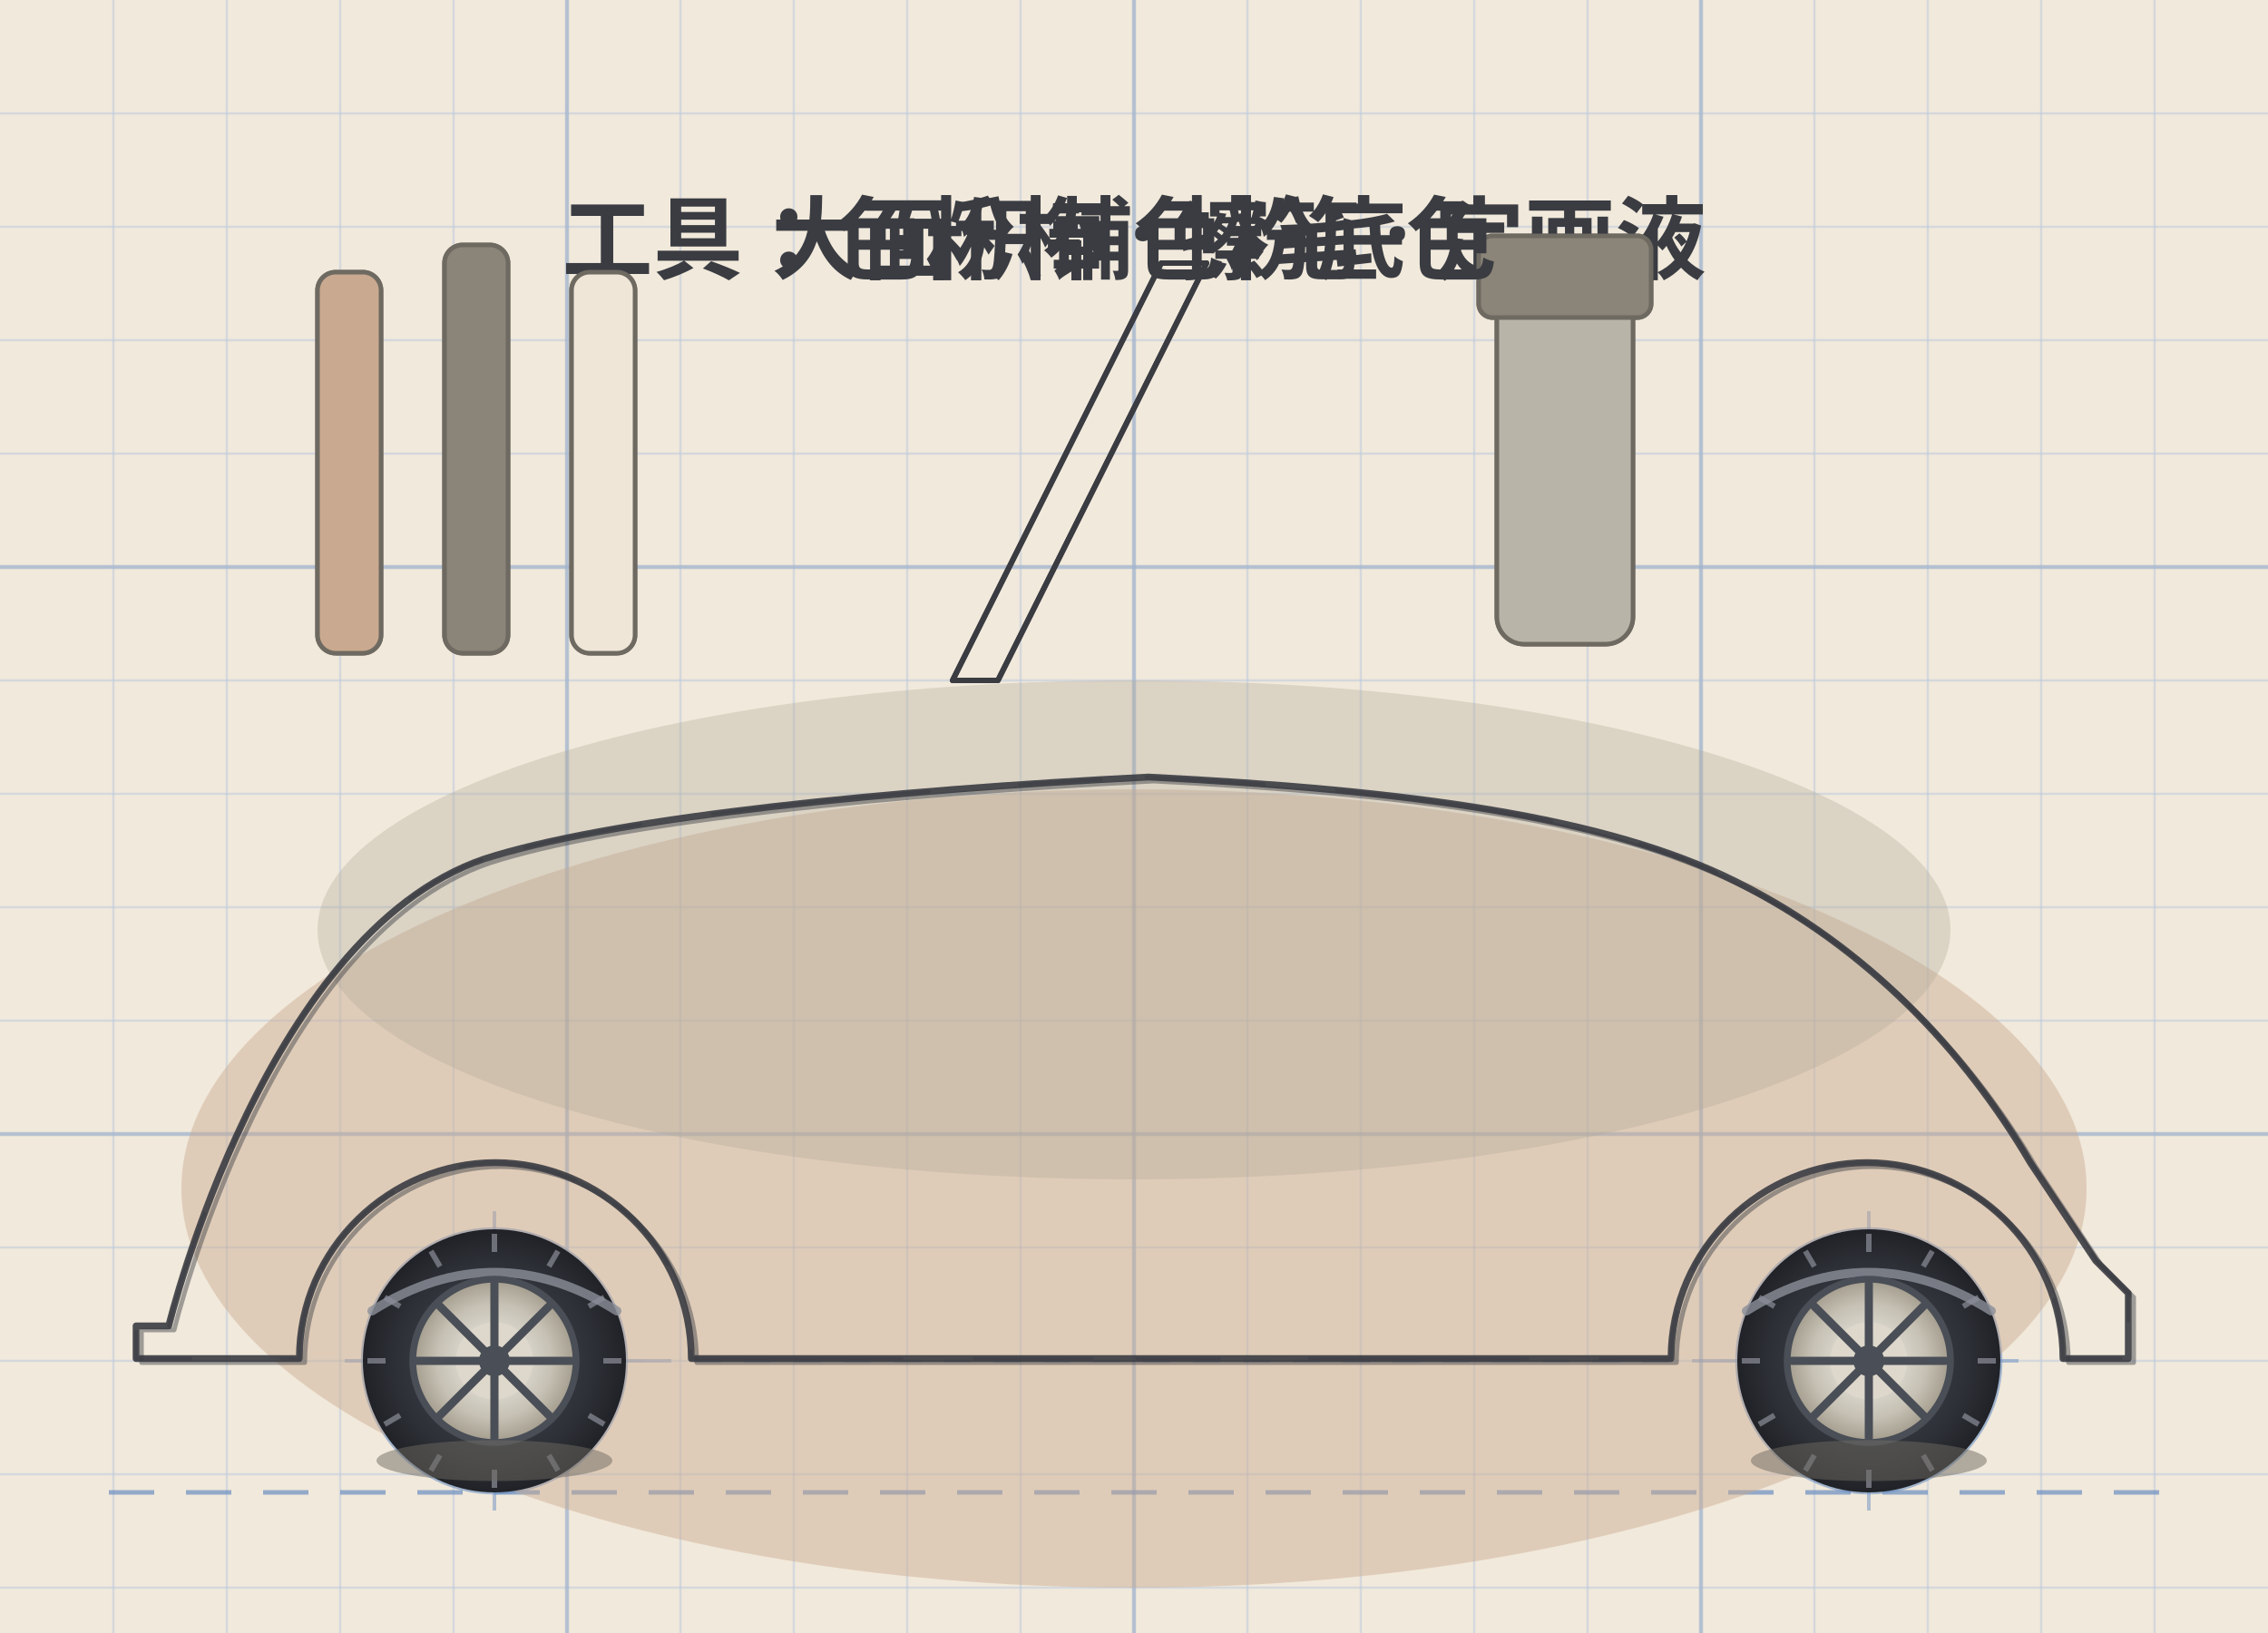
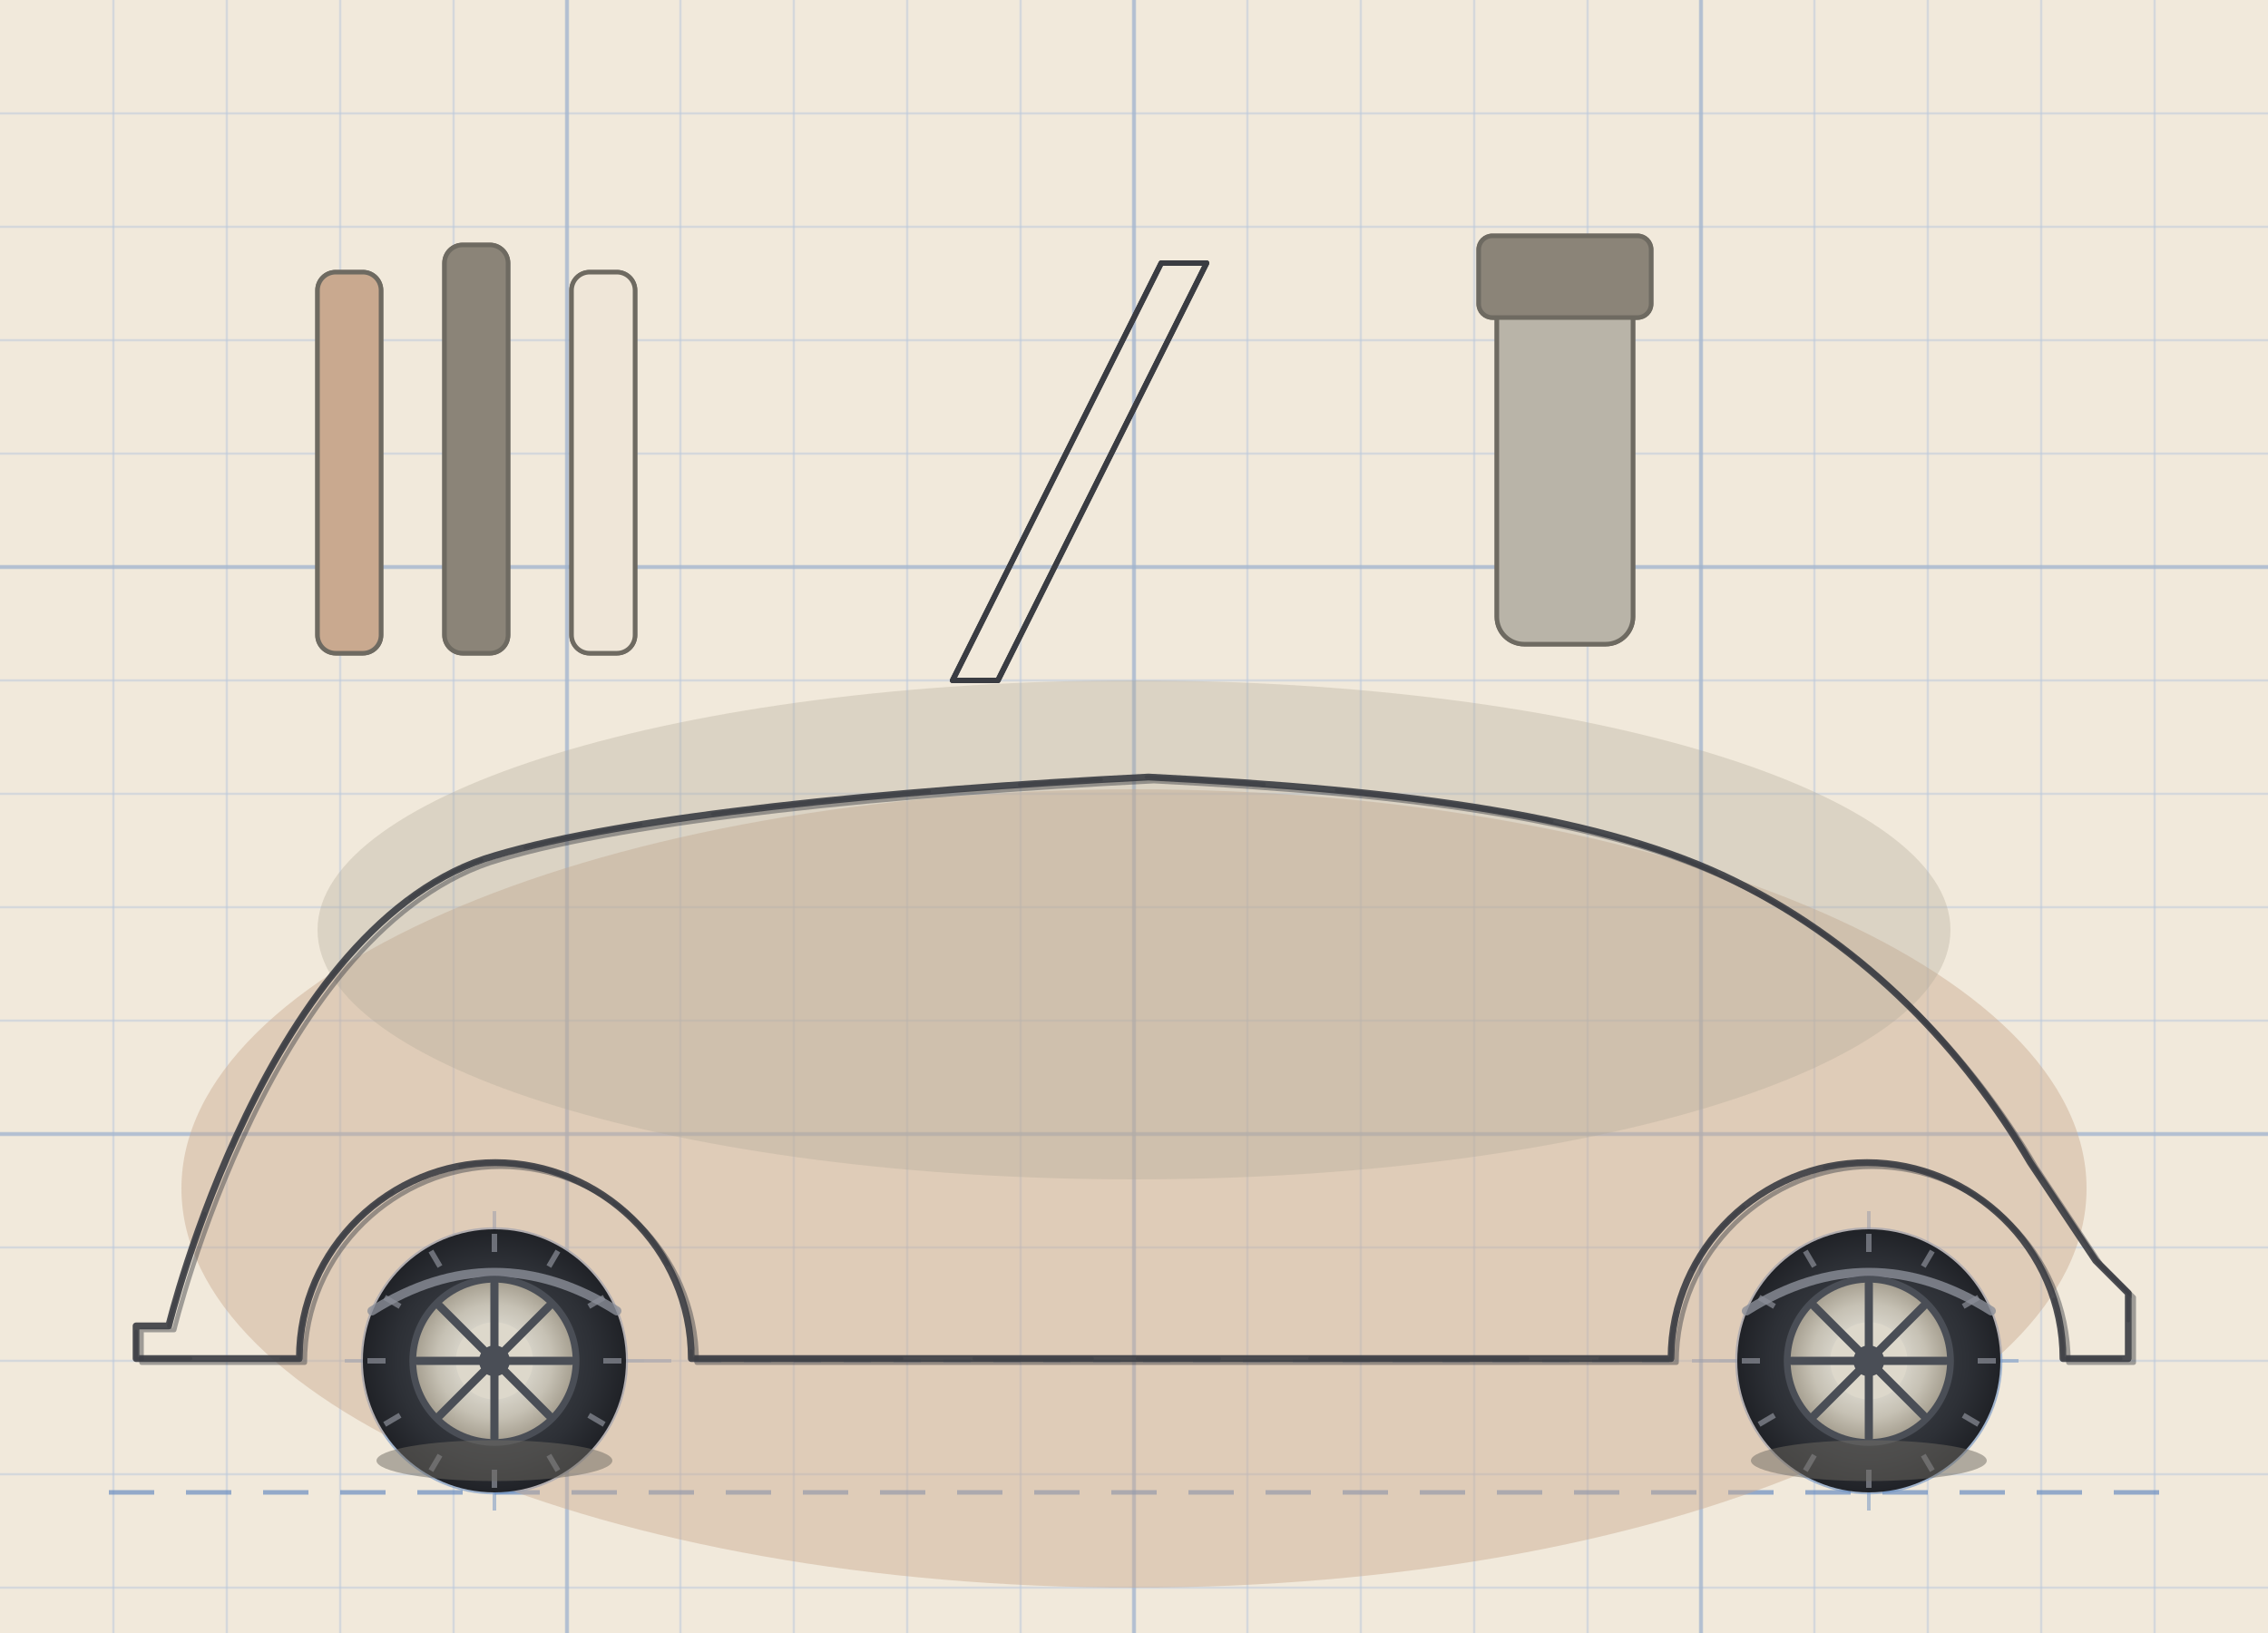
<svg xmlns="http://www.w3.org/2000/svg" viewBox="0 0 500 360" role="img">
  <defs>
    <linearGradient id="gBody" x1="0" y1="0" x2="0" y2="1">
      <stop offset="0%" stop-color="#FBF9F3" />
      <stop offset="18%" stop-color="#E9E4D8" />
      <stop offset="55%" stop-color="#C9C2B2" />
      <stop offset="100%" stop-color="#9C9484" />
    </linearGradient>
    <linearGradient id="gGlass" x1="0" y1="0" x2="0" y2="1">
      <stop offset="0%" stop-color="#55585F" />
      <stop offset="100%" stop-color="#7B7F88" />
    </linearGradient>
    <radialGradient id="gTire" cx="0.5" cy="0.5" r="0.5">
      <stop offset="0%" stop-color="#4A4E55" />
      <stop offset="75%" stop-color="#2D3036" />
      <stop offset="100%" stop-color="#202227" />
    </radialGradient>
    <radialGradient id="gRim" cx="0.5" cy="0.5" r="0.5">
      <stop offset="0%" stop-color="#F3F2EC" />
      <stop offset="70%" stop-color="#C6C1B4" />
      <stop offset="100%" stop-color="#A39C8D" />
    </radialGradient>
    <radialGradient id="gGround" cx="0.5" cy="0.5" r="0.5">
      <stop offset="0%" stop-color="#8A8478" stop-opacity="0.34" />
      <stop offset="100%" stop-color="#8A8478" stop-opacity="0" />
    </radialGradient>
    <radialGradient id="gMetal" cx="0.5" cy="0.36" r="0.66">
      <stop offset="0%" stop-color="#FDFCF8" />
      <stop offset="24%" stop-color="#D4CFC2" />
      <stop offset="48%" stop-color="#8B8478" />
      <stop offset="66%" stop-color="#3A3C42" />
      <stop offset="82%" stop-color="#B9B3A6" />
      <stop offset="100%" stop-color="#6E6A61" />
    </radialGradient>
    <radialGradient id="gMatte" cx="0.5" cy="0.42" r="0.62">
      <stop offset="0%" stop-color="#EFEDE6" />
      <stop offset="55%" stop-color="#B9B4A8" />
      <stop offset="100%" stop-color="#7D786E" />
    </radialGradient>
    <radialGradient id="gGlassBall" cx="0.36" cy="0.32" r="0.7">
      <stop offset="0%" stop-color="#FBF9F3" stop-opacity="0.2" />
      <stop offset="55%" stop-color="#7B7F88" stop-opacity="0.1" />
      <stop offset="100%" stop-color="#3A3C42" stop-opacity="0.38" />
    </radialGradient>
    <linearGradient id="gTonePaper" x1="0" y1="0" x2="0" y2="1">
      <stop offset="0%" stop-color="#D6D0C2" />
      <stop offset="100%" stop-color="#BCB5A5" />
    </linearGradient>
    <linearGradient id="gScreen" x1="0" y1="0" x2="0" y2="1">
      <stop offset="0%" stop-color="#41444C" />
      <stop offset="100%" stop-color="#22242A" />
    </linearGradient>
  </defs>
  <rect x="0" y="0" width="500" height="360" fill="#F1E9DB" />
  <line x1="25" y1="0" x2="25" y2="360" stroke="#B9C8DC" stroke-width="0.5" opacity="0.5" />
  <line x1="50" y1="0" x2="50" y2="360" stroke="#B9C8DC" stroke-width="0.5" opacity="0.5" />
  <line x1="75" y1="0" x2="75" y2="360" stroke="#B9C8DC" stroke-width="0.5" opacity="0.5" />
  <line x1="100" y1="0" x2="100" y2="360" stroke="#B9C8DC" stroke-width="0.5" opacity="0.5" />
  <line x1="125" y1="0" x2="125" y2="360" stroke="#B9C8DC" stroke-width="0.5" opacity="0.5" />
  <line x1="150" y1="0" x2="150" y2="360" stroke="#B9C8DC" stroke-width="0.5" opacity="0.5" />
  <line x1="175" y1="0" x2="175" y2="360" stroke="#B9C8DC" stroke-width="0.5" opacity="0.5" />
  <line x1="200" y1="0" x2="200" y2="360" stroke="#B9C8DC" stroke-width="0.5" opacity="0.5" />
  <line x1="225" y1="0" x2="225" y2="360" stroke="#B9C8DC" stroke-width="0.5" opacity="0.5" />
  <line x1="250" y1="0" x2="250" y2="360" stroke="#B9C8DC" stroke-width="0.5" opacity="0.5" />
  <line x1="275" y1="0" x2="275" y2="360" stroke="#B9C8DC" stroke-width="0.5" opacity="0.5" />
  <line x1="300" y1="0" x2="300" y2="360" stroke="#B9C8DC" stroke-width="0.5" opacity="0.5" />
  <line x1="325" y1="0" x2="325" y2="360" stroke="#B9C8DC" stroke-width="0.5" opacity="0.5" />
  <line x1="350" y1="0" x2="350" y2="360" stroke="#B9C8DC" stroke-width="0.5" opacity="0.5" />
  <line x1="375" y1="0" x2="375" y2="360" stroke="#B9C8DC" stroke-width="0.5" opacity="0.5" />
  <line x1="400" y1="0" x2="400" y2="360" stroke="#B9C8DC" stroke-width="0.5" opacity="0.5" />
  <line x1="425" y1="0" x2="425" y2="360" stroke="#B9C8DC" stroke-width="0.5" opacity="0.5" />
  <line x1="450" y1="0" x2="450" y2="360" stroke="#B9C8DC" stroke-width="0.5" opacity="0.5" />
  <line x1="475" y1="0" x2="475" y2="360" stroke="#B9C8DC" stroke-width="0.5" opacity="0.5" />
  <line x1="0" y1="25" x2="500" y2="25" stroke="#B9C8DC" stroke-width="0.5" opacity="0.5" />
  <line x1="0" y1="50" x2="500" y2="50" stroke="#B9C8DC" stroke-width="0.5" opacity="0.5" />
  <line x1="0" y1="75" x2="500" y2="75" stroke="#B9C8DC" stroke-width="0.5" opacity="0.5" />
  <line x1="0" y1="100" x2="500" y2="100" stroke="#B9C8DC" stroke-width="0.5" opacity="0.5" />
  <line x1="0" y1="125" x2="500" y2="125" stroke="#B9C8DC" stroke-width="0.5" opacity="0.5" />
  <line x1="0" y1="150" x2="500" y2="150" stroke="#B9C8DC" stroke-width="0.5" opacity="0.5" />
  <line x1="0" y1="175" x2="500" y2="175" stroke="#B9C8DC" stroke-width="0.5" opacity="0.5" />
  <line x1="0" y1="200" x2="500" y2="200" stroke="#B9C8DC" stroke-width="0.5" opacity="0.5" />
  <line x1="0" y1="225" x2="500" y2="225" stroke="#B9C8DC" stroke-width="0.5" opacity="0.5" />
  <line x1="0" y1="250" x2="500" y2="250" stroke="#B9C8DC" stroke-width="0.5" opacity="0.5" />
  <line x1="0" y1="275" x2="500" y2="275" stroke="#B9C8DC" stroke-width="0.5" opacity="0.5" />
  <line x1="0" y1="300" x2="500" y2="300" stroke="#B9C8DC" stroke-width="0.5" opacity="0.5" />
  <line x1="0" y1="325" x2="500" y2="325" stroke="#B9C8DC" stroke-width="0.5" opacity="0.5" />
  <line x1="0" y1="350" x2="500" y2="350" stroke="#B9C8DC" stroke-width="0.5" opacity="0.5" />
  <line x1="125" y1="0" x2="125" y2="360" stroke="#9FB2CC" stroke-width="0.9" opacity="0.65" />
  <line x1="250" y1="0" x2="250" y2="360" stroke="#9FB2CC" stroke-width="0.9" opacity="0.65" />
  <line x1="375" y1="0" x2="375" y2="360" stroke="#9FB2CC" stroke-width="0.9" opacity="0.65" />
  <line x1="0" y1="125" x2="500" y2="125" stroke="#9FB2CC" stroke-width="0.9" opacity="0.65" />
  <line x1="0" y1="250" x2="500" y2="250" stroke="#9FB2CC" stroke-width="0.9" opacity="0.65" />
  <line x1="24" y1="329" x2="476" y2="329" stroke="#6B8FC2" stroke-width="1.0" stroke-dasharray="10 7" opacity="0.7" />
  <circle cx="109" cy="300" r="29" stroke="#6B8FC2" stroke-width="0.9" fill="none" opacity="0.6" />
  <line x1="76" y1="300" x2="142" y2="300" stroke="#6B8FC2" stroke-width="0.8" opacity="0.5" />
  <line x1="109" y1="267" x2="109" y2="333" stroke="#6B8FC2" stroke-width="0.8" opacity="0.5" />
  <circle cx="412" cy="300" r="29" stroke="#6B8FC2" stroke-width="0.9" fill="none" opacity="0.6" />
  <line x1="379" y1="300" x2="445" y2="300" stroke="#6B8FC2" stroke-width="0.8" opacity="0.5" />
  <line x1="412" y1="267" x2="412" y2="333" stroke="#6B8FC2" stroke-width="0.8" opacity="0.5" />
  <line x1="109" y1="300" x2="412" y2="300" stroke="#6B8FC2" stroke-width="0.8" stroke-dasharray="6 5" opacity="0.45" />
  <rect x="70" y="60" width="14" height="84" rx="4" fill="#C9A98F" stroke="#6E6A61" stroke-width="1.0" />
  <rect x="98" y="54" width="14" height="90" rx="4" fill="#8B8478" stroke="#6E6A61" stroke-width="1.0" />
  <rect x="126" y="60" width="14" height="84" rx="4" fill="#EFE6D8" stroke="#6E6A61" stroke-width="1.0" />
  <path d="M210 150 L256 58 L266 58 L220 150 Z" stroke="#3A3C42" stroke-width="1.2" stroke-linecap="round" stroke-linejoin="round" fill="none" />
  <rect x="330" y="64" width="30" height="78" rx="6" fill="#B9B4A8" stroke="#6E6A61" stroke-width="1.0" />
  <rect x="326" y="52" width="38" height="18" rx="3" fill="#8B8478" stroke="#6E6A61" stroke-width="1.0" />
-   <text x="250" y="60" text-anchor="middle" font-size="20" font-family="'Microsoft YaHei', sans-serif" font-weight="600" fill="#3A3C42">工具：色粉棒 · 擦笔 · 定画液</text>
  <rect x="70" y="60" width="14" height="84" rx="4" fill="#C9A98F" stroke="#6E6A61" stroke-width="1.0" />
  <rect x="98" y="54" width="14" height="90" rx="4" fill="#8B8478" stroke="#6E6A61" stroke-width="1.0" />
  <rect x="126" y="60" width="14" height="84" rx="4" fill="#EFE6D8" stroke="#6E6A61" stroke-width="1.0" />
  <path d="M210 150 L256 58 L266 58 L220 150 Z" stroke="#3A3C42" stroke-width="1.2" stroke-linecap="round" stroke-linejoin="round" fill="none" />
  <rect x="330" y="64" width="30" height="78" rx="6" fill="#B9B4A8" stroke="#6E6A61" stroke-width="1.0" />
  <rect x="326" y="52" width="38" height="18" rx="3" fill="#8B8478" stroke="#6E6A61" stroke-width="1.0" />
  <ellipse cx="250" cy="262" rx="210" ry="88" fill="#C9A98F" opacity="0.45" />
  <ellipse cx="250" cy="205" rx="180" ry="55" fill="#B3AA98" opacity="0.35" />
  <path d="M37.2 292.3 C37.2 292.3 58.8 203.0 109.2 188.6 C138.0 180.0 195.6 174.2 253.2 171.3 C310.8 174.2 354.0 180.0 382.8 194.4 C411.6 208.7 433.2 231.8 447.6 256.3 L462.0 277.9 L469.2 285.1 L469.2 299.5 L454.8 299.5 C454.8 275.0 434.6 256.3 411.6 256.3 C388.6 256.3 368.4 275.0 368.4 299.5 L152.4 299.5 C152.4 275.0 132.2 256.3 109.2 256.3 C86.2 256.3 66.0 275.0 66.0 299.5 L30.0 299.5 L30.0 292.3 Z" stroke="#3A3C42" stroke-width="1.5" stroke-linecap="round" stroke-linejoin="round" fill="none" opacity="0.9" />
  <path d="M37.2 292.3 C37.2 292.3 58.8 203.0 109.2 188.6 C138.0 180.0 195.6 174.2 253.2 171.3 C310.8 174.2 354.0 180.0 382.8 194.4 C411.6 208.7 433.2 231.8 447.6 256.3 L462.0 277.9 L469.2 285.1 L469.2 299.5 L454.8 299.5 C454.8 275.0 434.6 256.3 411.6 256.3 C388.6 256.3 368.4 275.0 368.4 299.5 L152.4 299.5 C152.4 275.0 132.2 256.3 109.2 256.3 C86.2 256.3 66.0 275.0 66.0 299.5 L30.0 299.5 L30.0 292.3 Z" stroke="#3A3C42" stroke-width="1" stroke-linecap="round" stroke-linejoin="round" fill="none" opacity="0.45" transform="translate(1.2 0.9)" />
  <path d="M37.2 292.3 C37.2 292.3 58.8 203.0 109.2 188.6 C138.0 180.0 195.6 174.2 253.2 171.3 C310.8 174.2 354.0 180.0 382.8 194.4 C411.6 208.7 433.2 231.8 447.6 256.3 L462.0 277.9 L469.2 285.1 L469.2 299.5 L454.8 299.5 C454.8 275.0 434.6 256.3 411.6 256.3 C388.6 256.3 368.4 275.0 368.4 299.5 L152.4 299.5 C152.4 275.0 132.2 256.3 109.2 256.3 C86.2 256.3 66.0 275.0 66.0 299.5 L30.0 299.5 L30.0 292.3 Z" stroke="#3A3C42" stroke-width="0.8" stroke-linecap="round" stroke-linejoin="round" fill="none" stroke-dasharray="26 16 48 20 18 10" opacity="0.5" />
  <circle cx="109" cy="300" r="29" fill="url(#gTire)" />
  <line x1="133.0" y1="300.0" x2="137.0" y2="300.0" stroke="#8B8F98" stroke-width="1.2" opacity="0.7" />
  <line x1="129.8" y1="312.0" x2="133.2" y2="314.0" stroke="#8B8F98" stroke-width="1.2" opacity="0.7" />
  <line x1="121.0" y1="320.8" x2="123.0" y2="324.2" stroke="#8B8F98" stroke-width="1.2" opacity="0.7" />
  <line x1="109.0" y1="324.0" x2="109.0" y2="328.0" stroke="#8B8F98" stroke-width="1.2" opacity="0.7" />
  <line x1="97.0" y1="320.8" x2="95.0" y2="324.2" stroke="#8B8F98" stroke-width="1.2" opacity="0.7" />
  <line x1="88.2" y1="312.0" x2="84.8" y2="314.0" stroke="#8B8F98" stroke-width="1.2" opacity="0.7" />
  <line x1="85.0" y1="300.0" x2="81.0" y2="300.0" stroke="#8B8F98" stroke-width="1.2" opacity="0.7" />
  <line x1="88.2" y1="288.0" x2="84.8" y2="286.0" stroke="#8B8F98" stroke-width="1.2" opacity="0.7" />
  <line x1="97.0" y1="279.2" x2="95.0" y2="275.8" stroke="#8B8F98" stroke-width="1.2" opacity="0.7" />
  <line x1="109.0" y1="276.0" x2="109.0" y2="272.0" stroke="#8B8F98" stroke-width="1.2" opacity="0.7" />
  <line x1="121.0" y1="279.2" x2="123.0" y2="275.8" stroke="#8B8F98" stroke-width="1.2" opacity="0.7" />
  <line x1="129.8" y1="288.0" x2="133.2" y2="286.0" stroke="#8B8F98" stroke-width="1.2" opacity="0.7" />
  <path d="M82 289 Q109 272 136 289" stroke="#8B8F98" stroke-width="2.0" fill="none" stroke-linecap="round" opacity="0.8" />
  <circle cx="109" cy="300" r="18" fill="url(#gRim)" stroke="#4A4E56" stroke-width="1.5" />
  <circle cx="109" cy="300" r="8.5" fill="#DDD8CB" />
  <line x1="109" y1="300" x2="126.0" y2="300.0" stroke="#4A4E56" stroke-width="1.8" stroke-linecap="round" />
  <line x1="109" y1="300" x2="121.0" y2="312.0" stroke="#4A4E56" stroke-width="1.8" stroke-linecap="round" />
  <line x1="109" y1="300" x2="109.0" y2="317.0" stroke="#4A4E56" stroke-width="1.8" stroke-linecap="round" />
  <line x1="109" y1="300" x2="97.0" y2="312.0" stroke="#4A4E56" stroke-width="1.8" stroke-linecap="round" />
  <line x1="109" y1="300" x2="92.0" y2="300.0" stroke="#4A4E56" stroke-width="1.8" stroke-linecap="round" />
  <line x1="109" y1="300" x2="97.0" y2="288.0" stroke="#4A4E56" stroke-width="1.8" stroke-linecap="round" />
  <line x1="109" y1="300" x2="109.0" y2="283.0" stroke="#4A4E56" stroke-width="1.8" stroke-linecap="round" />
  <line x1="109" y1="300" x2="121.0" y2="288.0" stroke="#4A4E56" stroke-width="1.8" stroke-linecap="round" />
  <circle cx="109" cy="300" r="3.4" fill="#4A4E56" />
  <ellipse cx="109" cy="322" rx="26" ry="4.5" fill="#6E6A61" opacity="0.5" />
  <circle cx="412" cy="300" r="29" fill="url(#gTire)" />
  <line x1="436.0" y1="300.0" x2="440.0" y2="300.0" stroke="#8B8F98" stroke-width="1.2" opacity="0.7" />
  <line x1="432.8" y1="312.0" x2="436.2" y2="314.0" stroke="#8B8F98" stroke-width="1.2" opacity="0.7" />
  <line x1="424.0" y1="320.8" x2="426.0" y2="324.2" stroke="#8B8F98" stroke-width="1.2" opacity="0.7" />
  <line x1="412.0" y1="324.0" x2="412.0" y2="328.0" stroke="#8B8F98" stroke-width="1.2" opacity="0.7" />
  <line x1="400.0" y1="320.8" x2="398.0" y2="324.2" stroke="#8B8F98" stroke-width="1.2" opacity="0.7" />
  <line x1="391.2" y1="312.0" x2="387.8" y2="314.0" stroke="#8B8F98" stroke-width="1.2" opacity="0.7" />
  <line x1="388.0" y1="300.0" x2="384.0" y2="300.0" stroke="#8B8F98" stroke-width="1.2" opacity="0.7" />
  <line x1="391.2" y1="288.0" x2="387.8" y2="286.0" stroke="#8B8F98" stroke-width="1.2" opacity="0.7" />
  <line x1="400.0" y1="279.2" x2="398.0" y2="275.8" stroke="#8B8F98" stroke-width="1.2" opacity="0.7" />
  <line x1="412.0" y1="276.0" x2="412.0" y2="272.0" stroke="#8B8F98" stroke-width="1.2" opacity="0.7" />
  <line x1="424.0" y1="279.2" x2="426.0" y2="275.8" stroke="#8B8F98" stroke-width="1.2" opacity="0.7" />
  <line x1="432.8" y1="288.0" x2="436.2" y2="286.0" stroke="#8B8F98" stroke-width="1.2" opacity="0.7" />
  <path d="M385 289 Q412 272 439 289" stroke="#8B8F98" stroke-width="2.0" fill="none" stroke-linecap="round" opacity="0.8" />
  <circle cx="412" cy="300" r="18" fill="url(#gRim)" stroke="#4A4E56" stroke-width="1.5" />
  <circle cx="412" cy="300" r="8.5" fill="#DDD8CB" />
  <line x1="412" y1="300" x2="429.0" y2="300.0" stroke="#4A4E56" stroke-width="1.8" stroke-linecap="round" />
  <line x1="412" y1="300" x2="424.0" y2="312.0" stroke="#4A4E56" stroke-width="1.8" stroke-linecap="round" />
  <line x1="412" y1="300" x2="412.0" y2="317.0" stroke="#4A4E56" stroke-width="1.8" stroke-linecap="round" />
  <line x1="412" y1="300" x2="400.0" y2="312.0" stroke="#4A4E56" stroke-width="1.8" stroke-linecap="round" />
  <line x1="412" y1="300" x2="395.0" y2="300.0" stroke="#4A4E56" stroke-width="1.8" stroke-linecap="round" />
  <line x1="412" y1="300" x2="400.0" y2="288.0" stroke="#4A4E56" stroke-width="1.8" stroke-linecap="round" />
  <line x1="412" y1="300" x2="412.0" y2="283.0" stroke="#4A4E56" stroke-width="1.8" stroke-linecap="round" />
  <line x1="412" y1="300" x2="424.0" y2="288.0" stroke="#4A4E56" stroke-width="1.8" stroke-linecap="round" />
  <circle cx="412" cy="300" r="3.4" fill="#4A4E56" />
  <ellipse cx="412" cy="322" rx="26" ry="4.5" fill="#6E6A61" opacity="0.5" />
-   <text x="250" y="60" text-anchor="middle" font-size="20" font-family="'Microsoft YaHei', sans-serif" font-weight="600" fill="#3A3C42">大面积铺色粉底色</text>
</svg>
